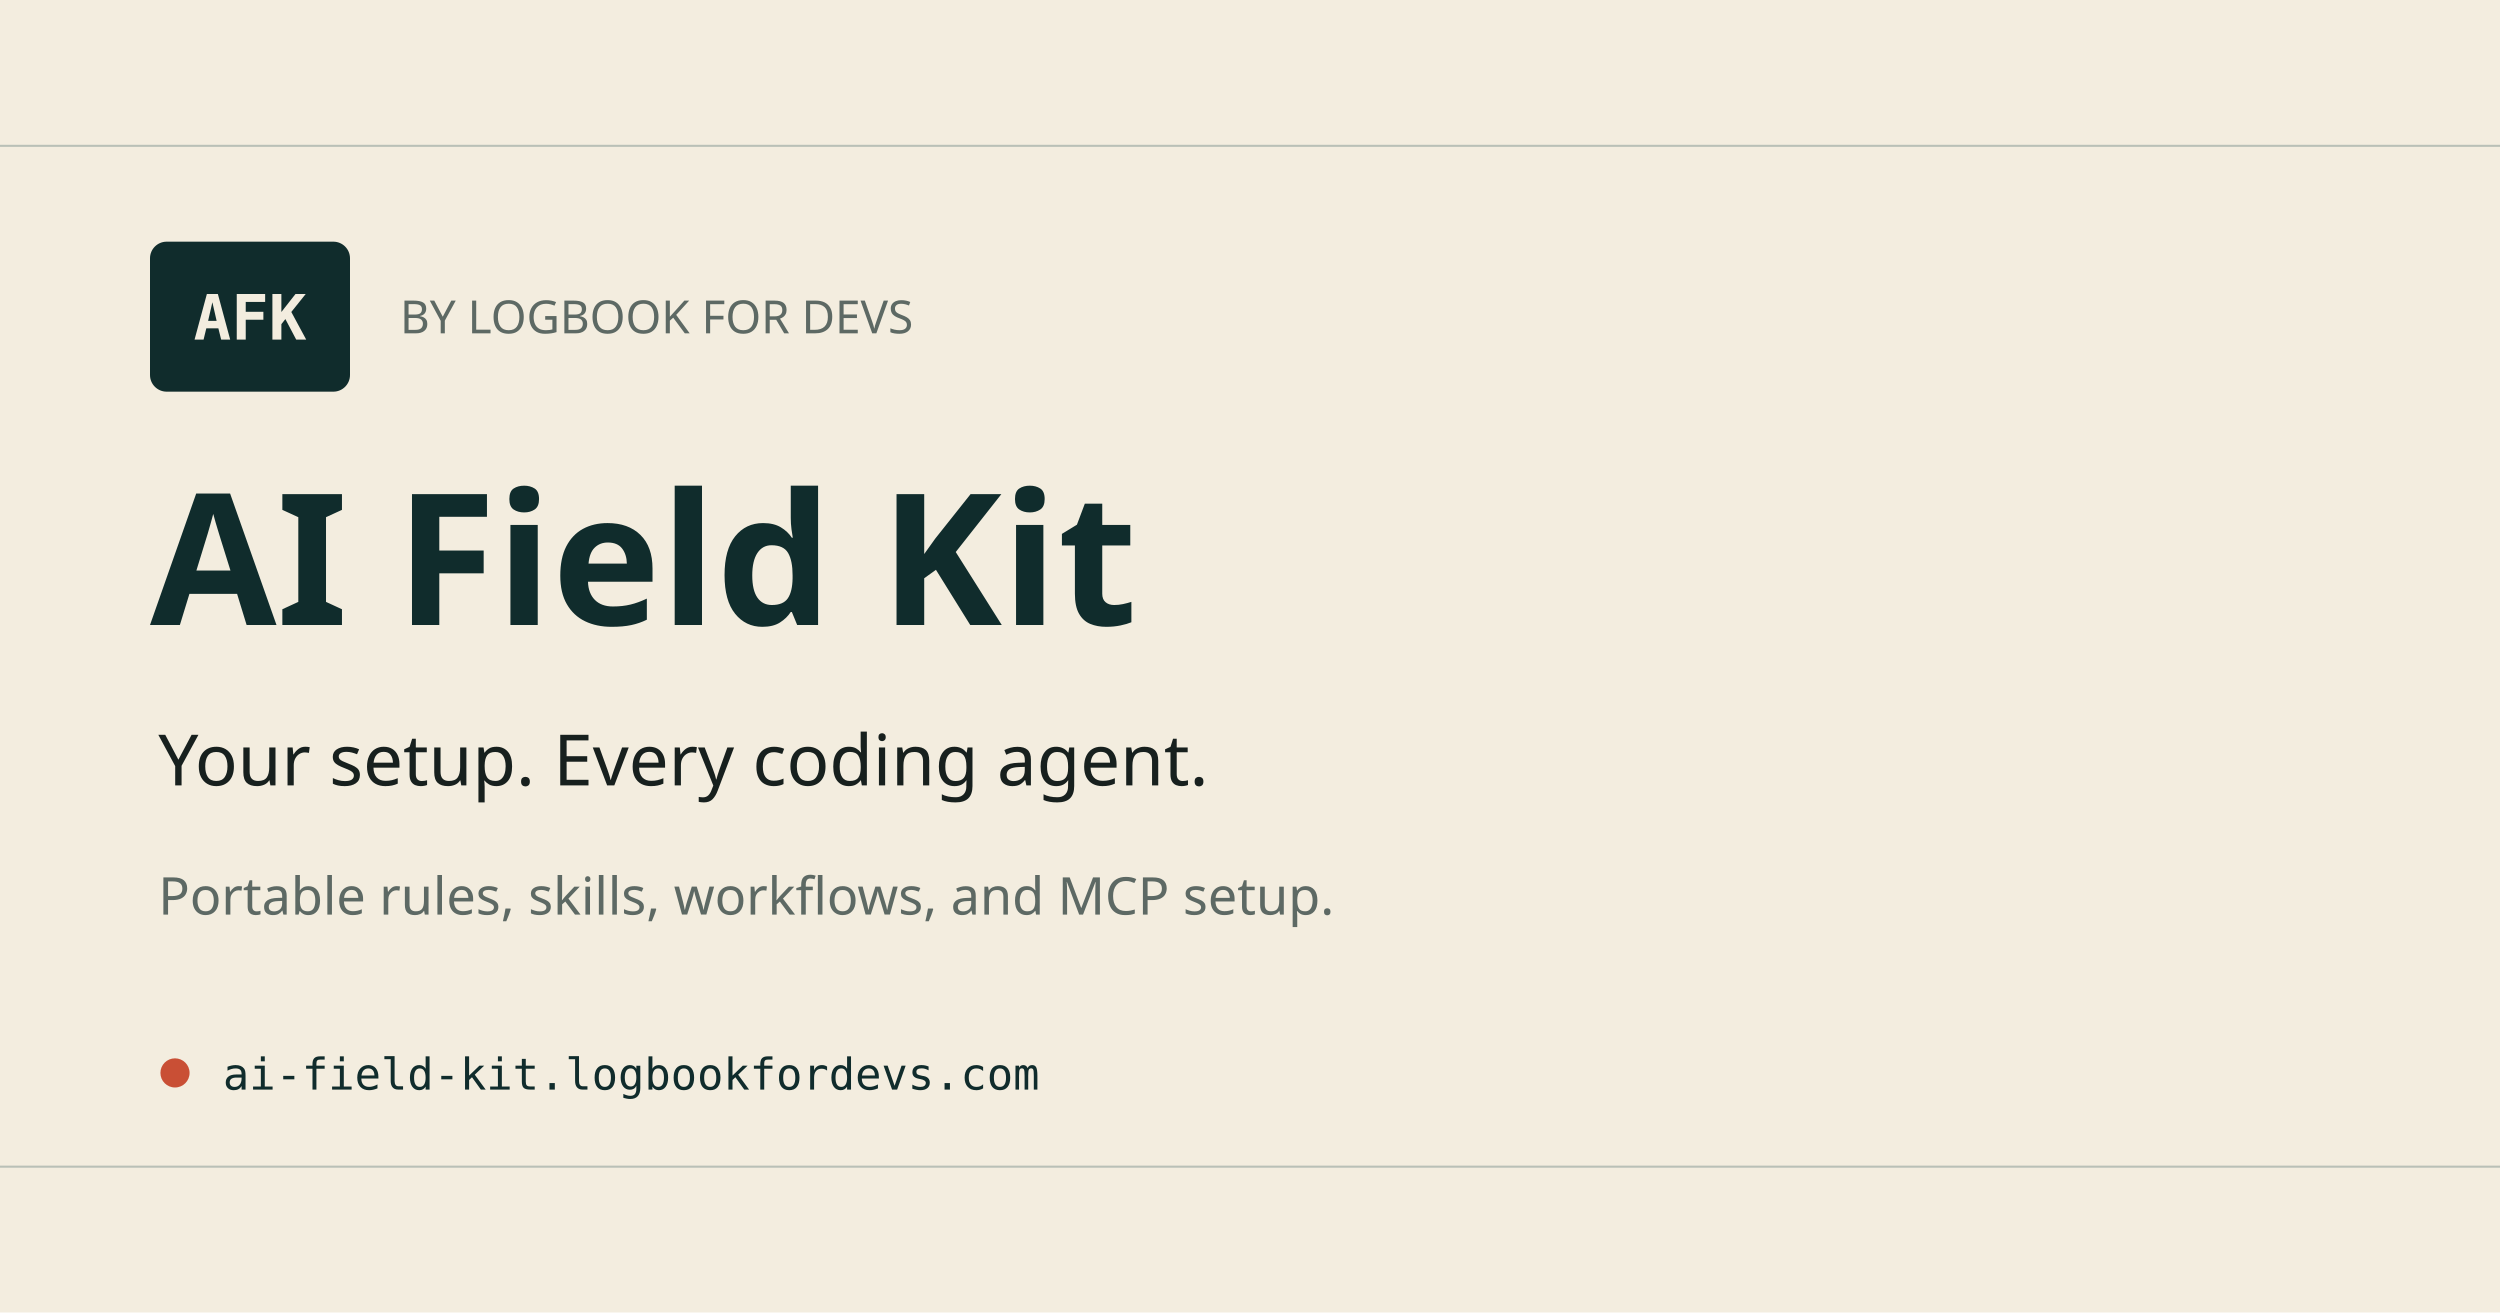
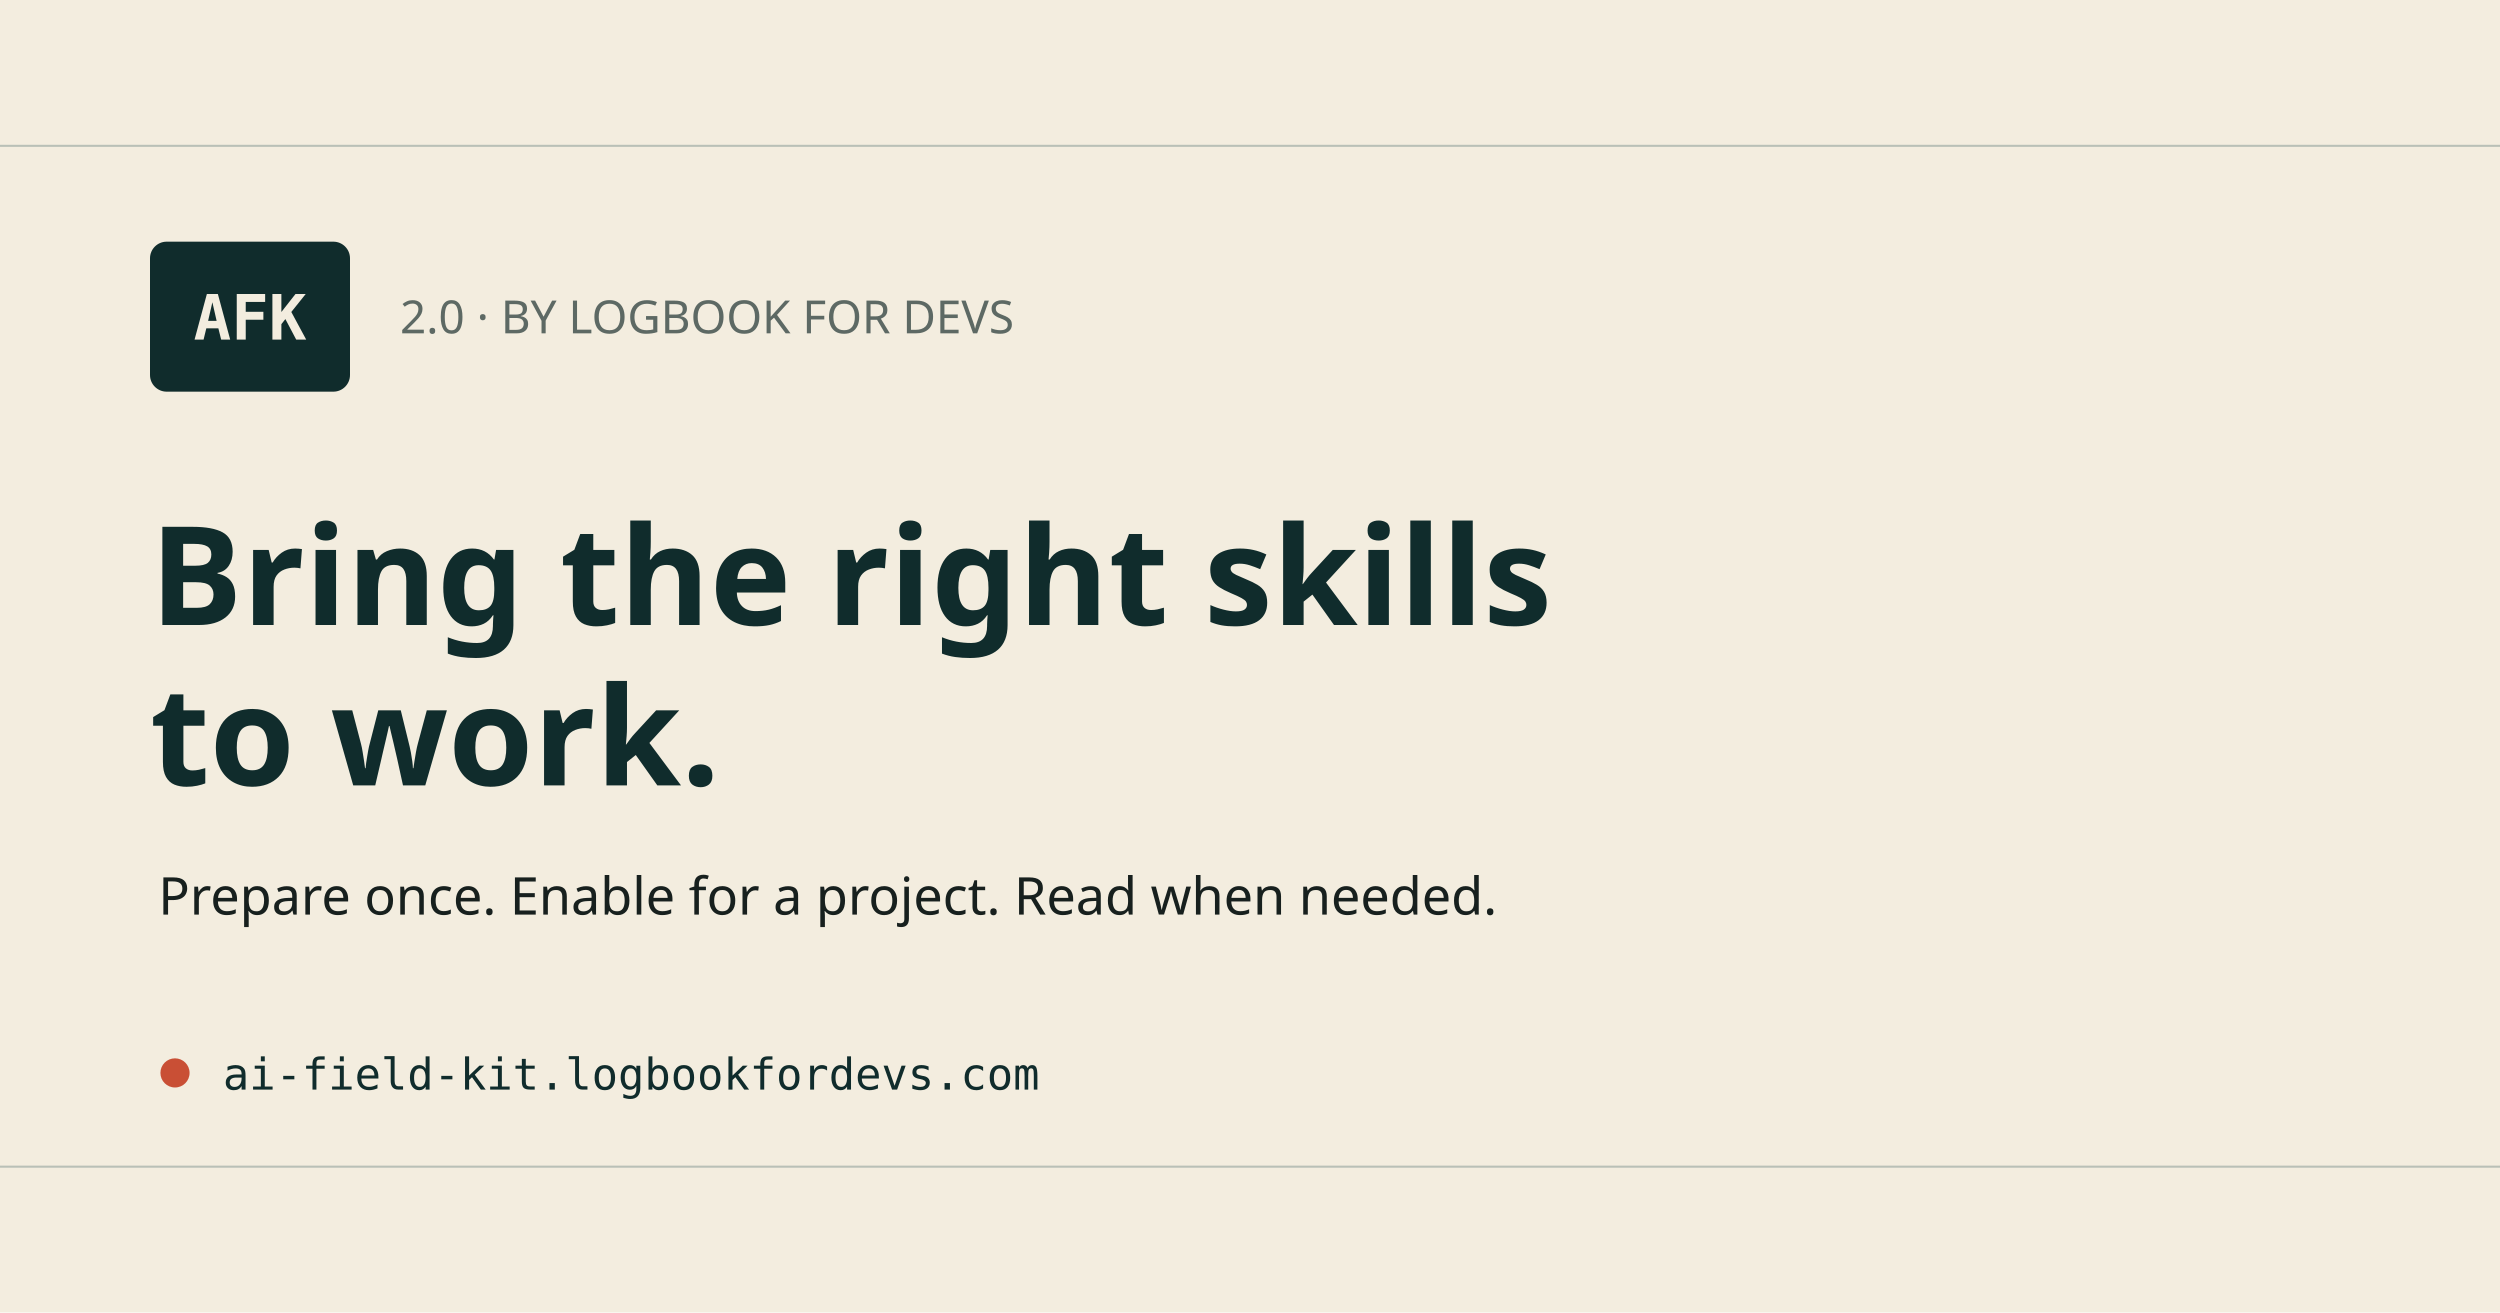
<svg xmlns="http://www.w3.org/2000/svg" width="1200" height="630" viewBox="0 0 1200 630">
  <rect width="1200" height="630" fill="#f3eddf" />
  <path d="M0 70H1200M0 560H1200" stroke="#b9c0b7" />
  <rect x="72" y="116" width="96" height="72" rx="8" fill="#102c2c" />
-   <text x="120" y="163" text-anchor="middle" font-family="monospace" font-size="30" font-weight="700" fill="#f3eddf">AFK</text>
-   <text x="192" y="160" font-family="sans-serif" font-size="22" fill="#5d6964">BY LOGBOOK FOR DEVS</text>
-   <text x="72" y="300" font-family="sans-serif" font-size="88" font-weight="700" fill="#102c2c">AI Field Kit</text>
-   <text x="76" y="377" font-family="sans-serif" font-size="34" fill="#17201e">Your setup. Every coding agent.</text>
-   <text x="76" y="439" font-family="sans-serif" font-size="25" fill="#5d6964">Portable rules, skills, workflows, and MCP setup.</text>
+   <text x="120" y="163" text-anchor="middle" font-family="IBM Plex Mono, monospace" font-size="30" font-weight="700" fill="#f3eddf">AFK</text>
+   <text x="192" y="160" font-family="Poppins, sans-serif" font-size="22" fill="#5d6964">2.0 · BY LOGBOOK FOR DEVS</text>
+   <text x="72" y="300" font-family="Poppins, sans-serif" font-size="66" font-weight="700" fill="#102c2c">Bring the right skills</text>
+   <text x="72" y="377" font-family="Poppins, sans-serif" font-size="66" font-weight="700" fill="#102c2c">to work.</text>
+   <text x="76" y="439" font-family="Poppins, sans-serif" font-size="25" fill="#17201e">Prepare once. Enable for a project. Read when needed.</text>
  <circle cx="84" cy="515" r="7" fill="#c94f35" />
-   <text x="107" y="523" font-family="monospace" font-size="21" fill="#102c2c">ai-field-kit.logbookfordevs.com</text>
+   <text x="107" y="523" font-family="IBM Plex Mono, monospace" font-size="21" fill="#102c2c">ai-field-kit.logbookfordevs.com</text>
</svg>
